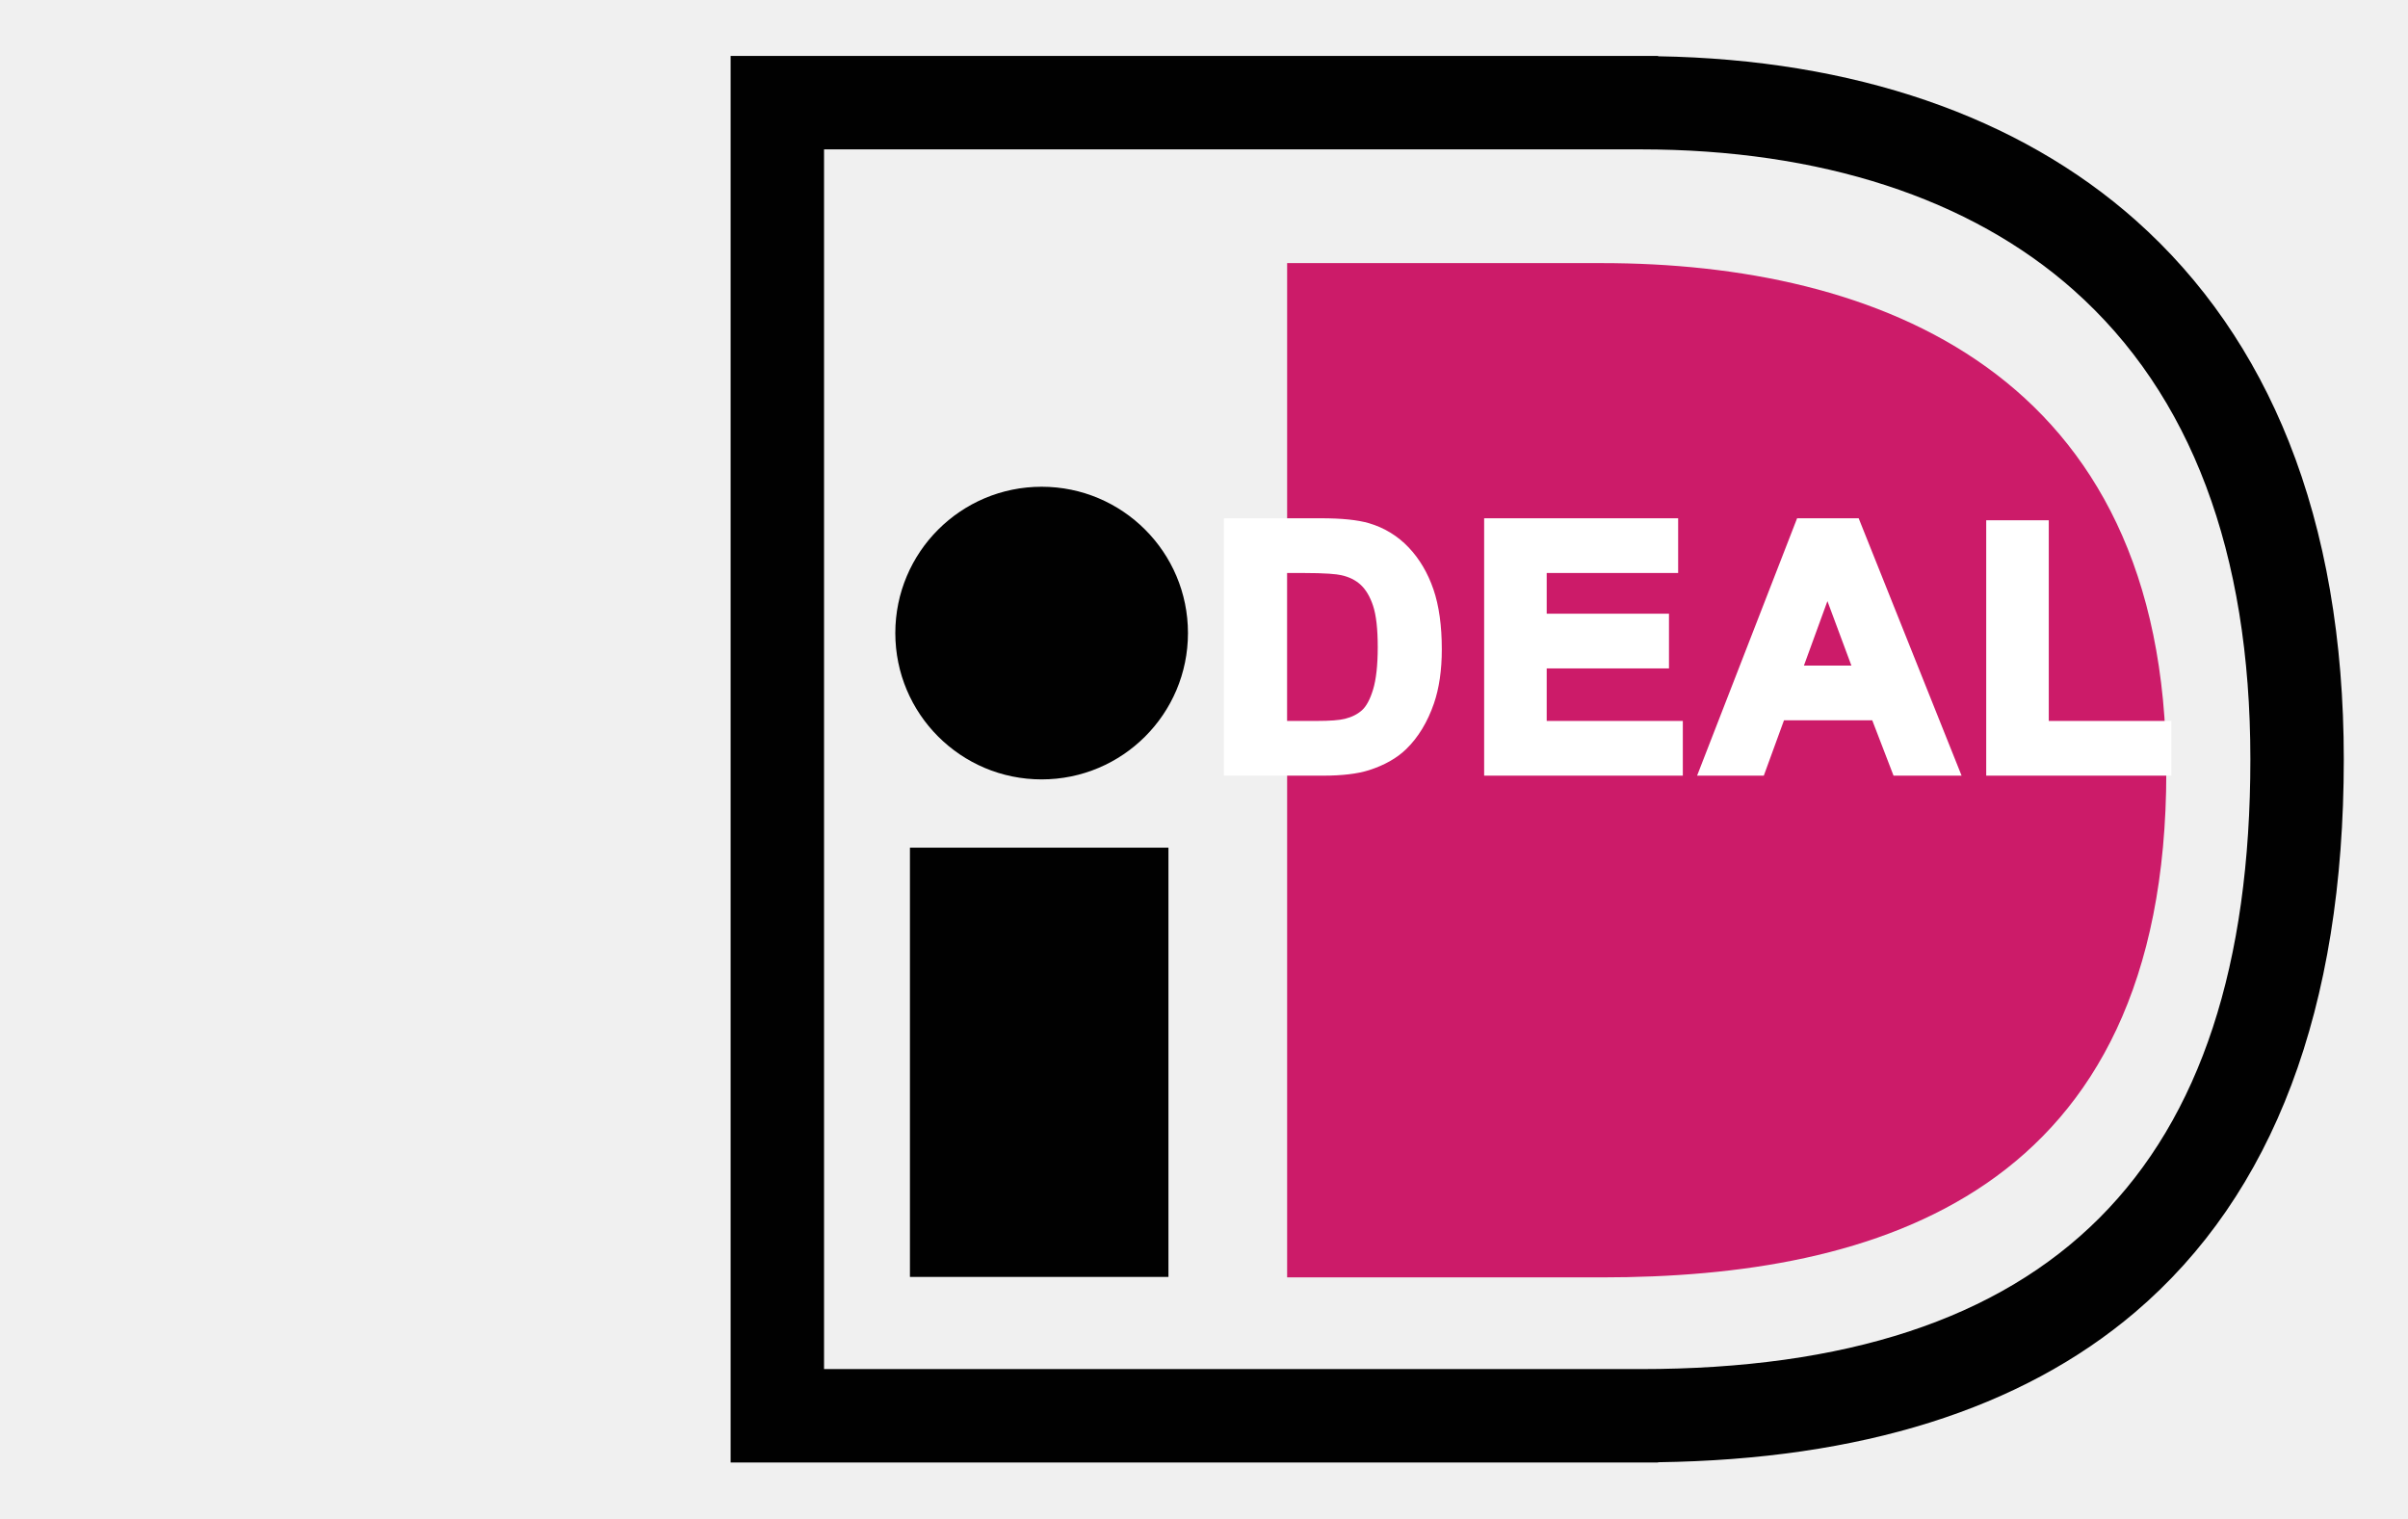
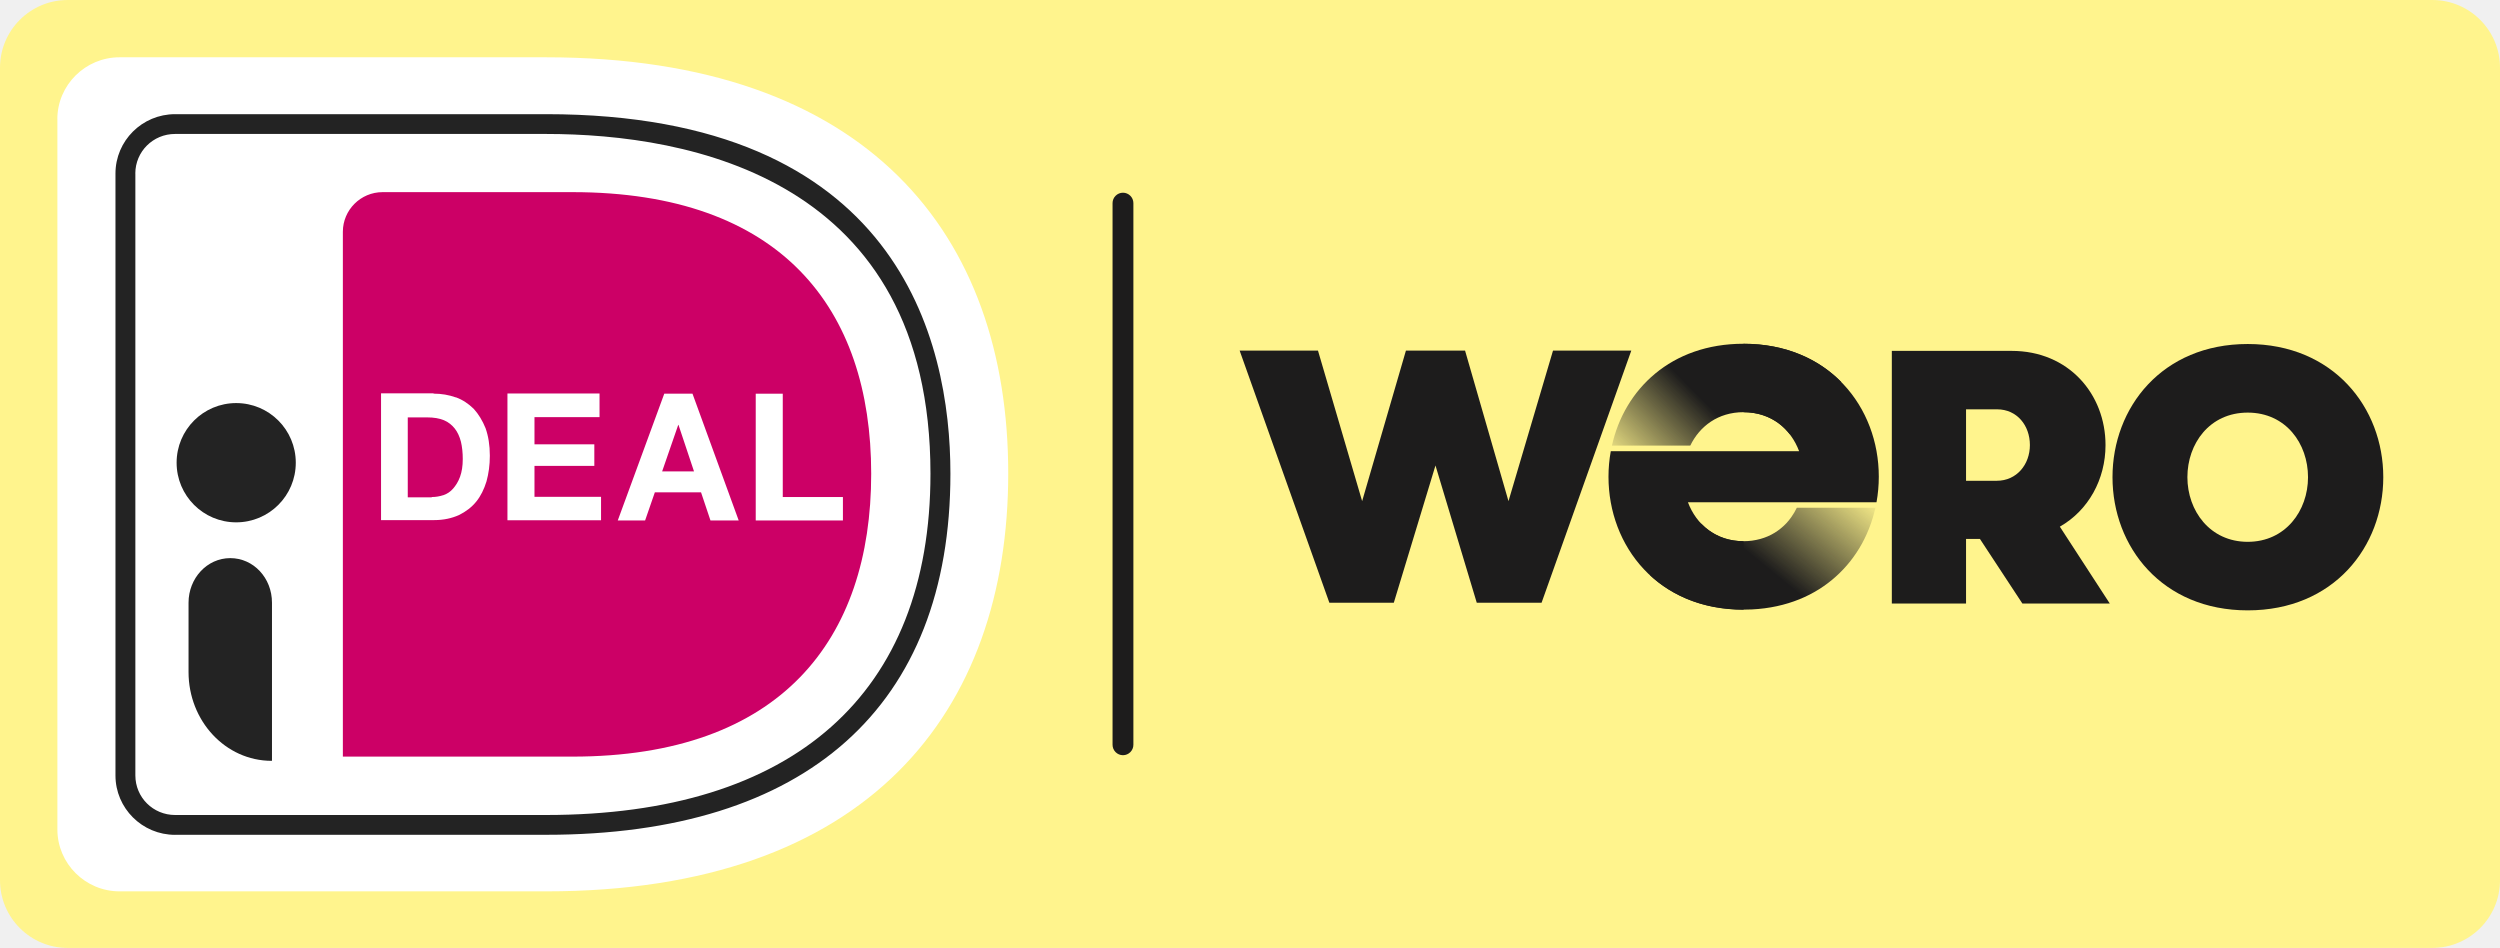
- <svg xmlns="http://www.w3.org/2000/svg" version="1.1" x="0px" y="0px" width="242.65px" height="153.01px" viewBox="0 0 242.65 153.01" style="enable-background:new 0 0 242.65 153.01;" xml:space="preserve">
-   <g id="ideal">
-     <rect x="91.693" y="85.416" style="fill:#010101;" width="26.049" height="43.254" />
-     <circle style="fill:#010101;" cx="104.964" cy="63.792" r="14.745" />
-     <g>
-       <g>
-         <path style="fill:#010101;" d="M167.082,5.639H73.625v141.732h93.458v-0.027c20.415-0.277,36.587-5.35,48.063-15.113     c13.958-11.875,21.034-30.623,21.034-55.726c0-11.999-1.861-22.762-5.532-31.989c-3.512-8.828-8.702-16.333-15.426-22.308     c-11.841-10.524-28.464-16.214-48.14-16.538V5.639z M165.313,15.052c18.113,0,33.209,4.907,43.655,14.191     c11.81,10.495,17.798,26.396,17.798,47.261c0,41.352-20.102,61.453-61.453,61.453c-3.213,0-74.012,0-82.275,0     c0-8.433,0-114.474,0-122.906C91.302,15.052,162.101,15.052,165.313,15.052z" />
-       </g>
-     </g>
-     <g>
-       <g>
-         <path style="fill:#CC1B69;" d="M162.743,128.717h-33.041V26.512h33.041h-1.333c27.555,0,56.885,10.875,56.885,51.237     c0,42.67-29.33,50.968-56.885,50.968H162.743z" />
-       </g>
-     </g>
-     <g>
-       <g>
-         <path style="fill:#FFFFFF;" d="M124.007,52.896h9.072c2.046,0,3.605,0.156,4.678,0.469c1.442,0.425,2.678,1.18,3.706,2.265     c1.029,1.085,1.812,2.414,2.348,3.985c0.536,1.57,0.805,3.508,0.805,5.812c0,2.024-0.251,3.769-0.754,5.234     c-0.615,1.79-1.492,3.238-2.633,4.345c-0.86,0.839-2.023,1.493-3.487,1.963c-1.097,0.347-2.561,0.52-4.394,0.52h-9.341V52.896z      M128.966,57.064v16.255h3.715c1.39,0,2.393-0.078,3.009-0.234c0.807-0.201,1.478-0.542,2.009-1.021     c0.532-0.48,0.967-1.27,1.303-2.369c0.337-1.099,0.505-2.597,0.505-4.495c0-1.897-0.168-3.353-0.505-4.369     c-0.336-1.015-0.807-1.808-1.412-2.377c-0.604-0.569-1.372-0.954-2.303-1.155c-0.694-0.156-2.056-0.234-4.084-0.234H128.966z" />
-         <path style="fill:#FFFFFF;" d="M123.334,52.223v25.937h10.014c1.894,0,3.439-0.185,4.596-0.55c1.56-0.5,2.822-1.214,3.754-2.123     c1.212-1.175,2.153-2.726,2.8-4.608c0.524-1.529,0.791-3.363,0.791-5.452c0-2.367-0.282-4.396-0.841-6.03     c-0.566-1.656-1.405-3.079-2.496-4.229c-1.106-1.167-2.453-1.99-4.004-2.447c-1.147-0.334-2.739-0.497-4.868-0.497H123.334z      M133.079,53.567c1.973,0,3.483,0.149,4.49,0.443c1.317,0.389,2.465,1.089,3.406,2.082c0.956,1.009,1.696,2.267,2.199,3.739     c0.51,1.494,0.769,3.376,0.769,5.595c0,1.94-0.241,3.627-0.718,5.015c-0.577,1.681-1.407,3.054-2.465,4.081     c-0.783,0.763-1.868,1.37-3.225,1.805c-1.023,0.323-2.433,0.487-4.188,0.487c0,0-7.51,0-8.668,0c0-1.236,0-22.011,0-23.248     C125.832,53.567,133.079,53.567,133.079,53.567z" />
-         <path style="fill:#FFFFFF;" d="M128.294,56.392v17.6h4.387c1.459,0,2.498-0.083,3.175-0.255c0.908-0.226,1.681-0.621,2.294-1.173     c0.63-0.569,1.119-1.442,1.495-2.672c0.358-1.174,0.533-2.708,0.533-4.691c0-1.988-0.176-3.486-0.538-4.58     c-0.37-1.118-0.905-2.012-1.589-2.656c-0.693-0.651-1.575-1.096-2.623-1.323c-0.745-0.167-2.13-0.25-4.226-0.25H128.294z      M131.202,57.737c2.451,0,3.494,0.118,3.938,0.218c0.81,0.175,1.477,0.507,1.989,0.989c0.52,0.489,0.935,1.195,1.234,2.098     c0.312,0.942,0.47,2.341,0.47,4.158c0,1.822-0.159,3.268-0.475,4.298c-0.298,0.976-0.672,1.671-1.11,2.066     c-0.447,0.403-1.025,0.695-1.721,0.868c-0.562,0.143-1.519,0.214-2.847,0.214c0,0-2.14,0-3.043,0c0-1.182,0-13.728,0-14.91     C130.296,57.737,131.202,57.737,131.202,57.737z" />
-       </g>
-       <g>
-         <path style="fill:#FFFFFF;" d="M150.227,77.488V52.896h18.204v4.168h-13.245v5.446h12.321v4.169h-12.321v6.64h13.717v4.169     H150.227z" />
-         <path style="fill:#FFFFFF;" d="M149.555,52.223v25.937h20.02v-5.513c0,0-12.5,0-13.717,0c0-0.964,0-4.331,0-5.295     c1.202,0,12.322,0,12.322,0v-5.514c0,0-11.12,0-12.322,0c0-0.887,0-3.214,0-4.101c1.212,0,13.246,0,13.246,0v-5.514H149.555z      M167.759,53.567c0,0.765,0,2.06,0,2.824c-1.211,0-13.245,0-13.245,0v6.791c0,0,11.118,0,12.32,0c0,0.764,0,2.06,0,2.824     c-1.202,0-12.32,0-12.32,0v7.985c0,0,12.5,0,13.716,0c0,0.764,0,2.06,0,2.824c-1.202,0-16.128,0-17.331,0     c0-1.236,0-22.011,0-23.248C152.099,53.567,166.56,53.567,167.759,53.567z" />
-       </g>
-       <g>
-         <path style="fill:#FFFFFF;" d="M196.672,77.488h-5.401l-2.146-5.581h-9.825l-2.035,5.581h-5.268l9.557-24.592h5.285     L196.672,77.488z M187.53,67.738l-3.39-9.111l-3.321,9.111H187.53z" />
-         <path style="fill:#FFFFFF;" d="M181.092,52.223l-10.079,25.937h6.722c0,0,1.762-4.83,2.035-5.58c0.811,0,8.096,0,8.893,0     c0.282,0.734,2.146,5.58,2.146,5.58h6.857l-10.372-25.937H181.092z M186.382,53.567c0.314,0.786,8.626,21.57,9.297,23.248     c-1.184,0-3.33,0-3.947,0c-0.282-0.734-2.146-5.581-2.146-5.581h-10.757c0,0-1.763,4.832-2.035,5.581c-0.621,0-2.658,0-3.815,0     c0.647-1.667,8.724-22.451,9.033-23.248C182.707,53.567,185.694,53.567,186.382,53.567z" />
-         <path style="fill:#FFFFFF;" d="M179.858,68.411h8.641l-4.365-11.729L179.858,68.411z M184.146,60.572     c0.737,1.981,1.983,5.33,2.416,6.494c-1.18,0-3.609,0-4.783,0C182.202,65.907,183.423,62.557,184.146,60.572z" />
-       </g>
-       <g>
-         <path style="fill:#FFFFFF;" d="M200.82,77.488V53.097h4.959v20.222h12.355v4.169H200.82z" />
-         <path style="fill:#FFFFFF;" d="M200.148,52.425v25.734h18.658v-5.513c0,0-11.152,0-12.355,0c0-1.257,0-20.222,0-20.222H200.148z      M205.107,53.769c0,1.257,0,20.222,0,20.222s11.152,0,12.354,0c0,0.764,0,2.06,0,2.824c-1.192,0-14.777,0-15.97,0     c0-1.235,0-21.81,0-23.046C202.34,53.769,204.26,53.769,205.107,53.769z" />
-       </g>
-     </g>
+ <svg xmlns="http://www.w3.org/2000/svg" id="Layer_1" data-name="Layer 1" viewBox="0 0 480 182">
+   <defs>
+     <style>
+       .cls-1 {
+         fill: url(#linear-gradient);
+       }
+ 
+       .cls-1, .cls-2, .cls-3, .cls-4, .cls-5, .cls-6, .cls-7, .cls-8, .cls-9 {
+         stroke-width: 0px;
+       }
+ 
+       .cls-2, .cls-3 {
+         fill-rule: evenodd;
+       }
+ 
+       .cls-2, .cls-6 {
+         fill: #232323;
+       }
+ 
+       .cls-3, .cls-8 {
+         fill: #fff;
+       }
+ 
+       .cls-4 {
+         fill: url(#linear-gradient-2);
+       }
+ 
+       .cls-5 {
+         fill: #1d1c1c;
+       }
+ 
+       .cls-7 {
+         fill: #c06;
+       }
+ 
+       .cls-9 {
+         fill: #fff48d;
+       }
+     </style>
+     <linearGradient id="linear-gradient" x1="352.72" y1="95.3" x2="330.2" y2="67.73" gradientTransform="translate(0 184) scale(1 -1)" gradientUnits="userSpaceOnUse">
+       <stop offset=".02" stop-color="#1d1c1c" stop-opacity="0" />
+       <stop offset=".68" stop-color="#1d1c1c" />
+     </linearGradient>
+     <linearGradient id="linear-gradient-2" x1="313.44" y1="89.45" x2="336.52" y2="112.26" gradientTransform="translate(0 184) scale(1 -1)" gradientUnits="userSpaceOnUse">
+       <stop offset=".02" stop-color="#1d1c1c" stop-opacity="0" />
+       <stop offset=".68" stop-color="#1d1c1c" />
+     </linearGradient>
+   </defs>
+   <rect class="cls-9" x="0" width="480" height="182" rx="13" ry="13" />
+   <g>
+     <path class="cls-8" d="M11.02,22.87v136.4c0,6.53,5.37,11.87,11.93,11.87h81.89c61.91,0,88.74-34.49,88.74-80.25S166.74,11,104.83,11H22.94c-6.56,0-11.93,5.34-11.93,11.87Z" />
+     <path class="cls-7" d="M65.83,44.48v100.79h44.07c40.02,0,57.37-22.5,57.37-54.31s-17.36-54.07-57.37-54.07h-36.44c-4.23,0-7.63,3.44-7.63,7.6Z" />
+     <path class="cls-2" d="M33.62,160.28h71.21c50.04,0,77.65-24.63,77.65-69.33,0-25.76-10.08-69.03-77.65-69.03H33.62c-6.32,0-11.45,5.1-11.45,11.4v115.57c0,6.29,5.13,11.4,11.45,11.4ZM25.98,33.32c0-4.21,3.4-7.6,7.63-7.6h71.21c27.55,0,73.83,8.49,73.83,65.23,0,42.26-26.24,65.53-73.83,65.53H33.62c-4.23,0-7.63-3.38-7.63-7.6V33.32Z" />
+     <path class="cls-3" d="M87.51,76.3c-1.34-.48-2.74-.72-4.26-.72v-.06h-10.09v24.34h10.21c1.81,0,3.38-.36,4.73-.96,1.34-.66,2.45-1.5,3.33-2.58.88-1.08,1.52-2.4,1.98-3.9.41-1.5.64-3.12.64-4.92,0-2.04-.29-3.78-.82-5.28-.58-1.44-1.34-2.7-2.27-3.72-.99-.96-2.1-1.74-3.44-2.22ZM85.12,95.07c-.76.24-1.46.36-2.22.36v.06h-4.61v-15.35h3.73c1.28,0,2.33.18,3.21.54.88.36,1.58.96,2.1,1.62.52.66.93,1.56,1.17,2.52.23.96.35,2.1.35,3.3,0,1.38-.18,2.46-.52,3.42-.35.96-.82,1.68-1.34,2.28-.52.6-1.17,1.02-1.87,1.26Z" />
+     <path class="cls-8" d="M115.11,75.59v4.5h-12.49v5.22h11.49v4.14h-11.49v5.94h12.78v4.5h-17.97v-24.34h17.68v.06Z" />
+     <path class="cls-3" d="M141.83,99.93l-8.87-24.34h-5.42l-8.93,24.34h5.25l1.87-5.4h8.87l1.81,5.4h5.43ZM130.27,81.58l2.98,8.93h-6.12l3.09-8.93h.06Z" />
+     <path class="cls-8" d="M150.29,75.58v19.85h11.55v4.5h-16.74v-24.34h5.19Z" />
+     <path class="cls-6" d="M45.35,100.29c6.32,0,11.44-5.12,11.44-11.45s-5.12-11.45-11.44-11.45-11.44,5.12-11.44,11.45,5.12,11.45,11.44,11.45Z" />
+     <path class="cls-6" d="M52.16,146.08c-8.86,0-15.96-7.65-15.96-17.05v-13.31c0-4.7,3.55-8.56,8.01-8.56s8.01,3.8,8.01,8.56v30.36h-.06Z" />
  </g>
-   <g id="Layer_1">
- </g>
+   <g>
+     <path class="cls-5" d="M405.6,91.62c0-13.38,9.52-25.57,25.96-25.57s26.03,12.2,26.03,25.57-9.52,25.57-26.03,25.57c-16.44,0-25.96-12.2-25.96-25.57ZM443.14,91.62c0-6.45-4.25-12.4-11.58-12.4s-11.58,5.96-11.58,12.4,4.32,12.41,11.58,12.41,11.58-5.96,11.58-12.41Z" />
+     <path class="cls-5" d="M395.49,101.12c5.48-3.12,8.77-9.08,8.77-15.66,0-9.77-7.06-18.09-18.02-18.09h-23.01v48.51h14.25v-12.4h2.67l8.15,12.4h16.78l-9.59-14.76ZM383.37,92.31h-5.89v-13.72h5.96c3.84,0,6.3,3.12,6.3,6.86s-2.54,6.86-6.37,6.86Z" />
+     <path class="cls-5" d="M298.18,67.31l-8.55,28.91-8.34-28.91h-11.35l-8.41,28.91-8.48-28.91h-15.04l17.23,48.42h12.37l8-26.36,7.93,26.36h12.44l17.23-48.42h-15.04Z" />
+     <path class="cls-5" d="M334.78,103.91h-.03c-5.33,0-9.07-3.22-10.67-7.48h36.21c.29-1.6.44-3.24.44-4.9,0-13.34-9.49-25.51-25.95-25.52v13.14c5.36.01,9.06,3.23,10.65,7.48h-36.16c-.29,1.6-.44,3.24-.44,4.9,0,13.35,9.5,25.53,25.91,25.53h.03v-13.15Z" />
+     <path class="cls-1" d="M334.75,117.05c.56,0,1.11-.02,1.65-.04,3.33-.17,6.36-.85,9.06-1.94,2.7-1.09,5.07-2.6,7.08-4.42,2.02-1.82,3.68-3.95,4.97-6.3,1.17-2.14,2.03-4.45,2.57-6.86h-15.09c-.31.64-.67,1.26-1.08,1.83-.56.79-1.22,1.5-1.97,2.11-.75.62-1.59,1.14-2.51,1.54-.92.4-1.93.68-3.02.83-.53.07-1.08.11-1.65.11-3.39,0-6.14-1.31-8.11-3.36l-9.81,9.92c4.36,4.03,10.41,6.57,17.91,6.57Z" />
+     <path class="cls-4" d="M334.75,66c-13.92,0-22.87,8.76-25.26,19.56h15.04c1.8-3.72,5.34-6.42,10.22-6.42,3.89,0,6.91,1.68,8.88,4.22l9.9-10.01c-4.42-4.48-10.78-7.35-18.77-7.35Z" />
+   </g>
+   <path class="cls-5" d="M215.61,145c-1.1,0-2-.9-2-2V39c0-1.1.9-2,2-2s2,.9,2,2v104c0,1.1-.9,2-2,2Z" />
</svg>
